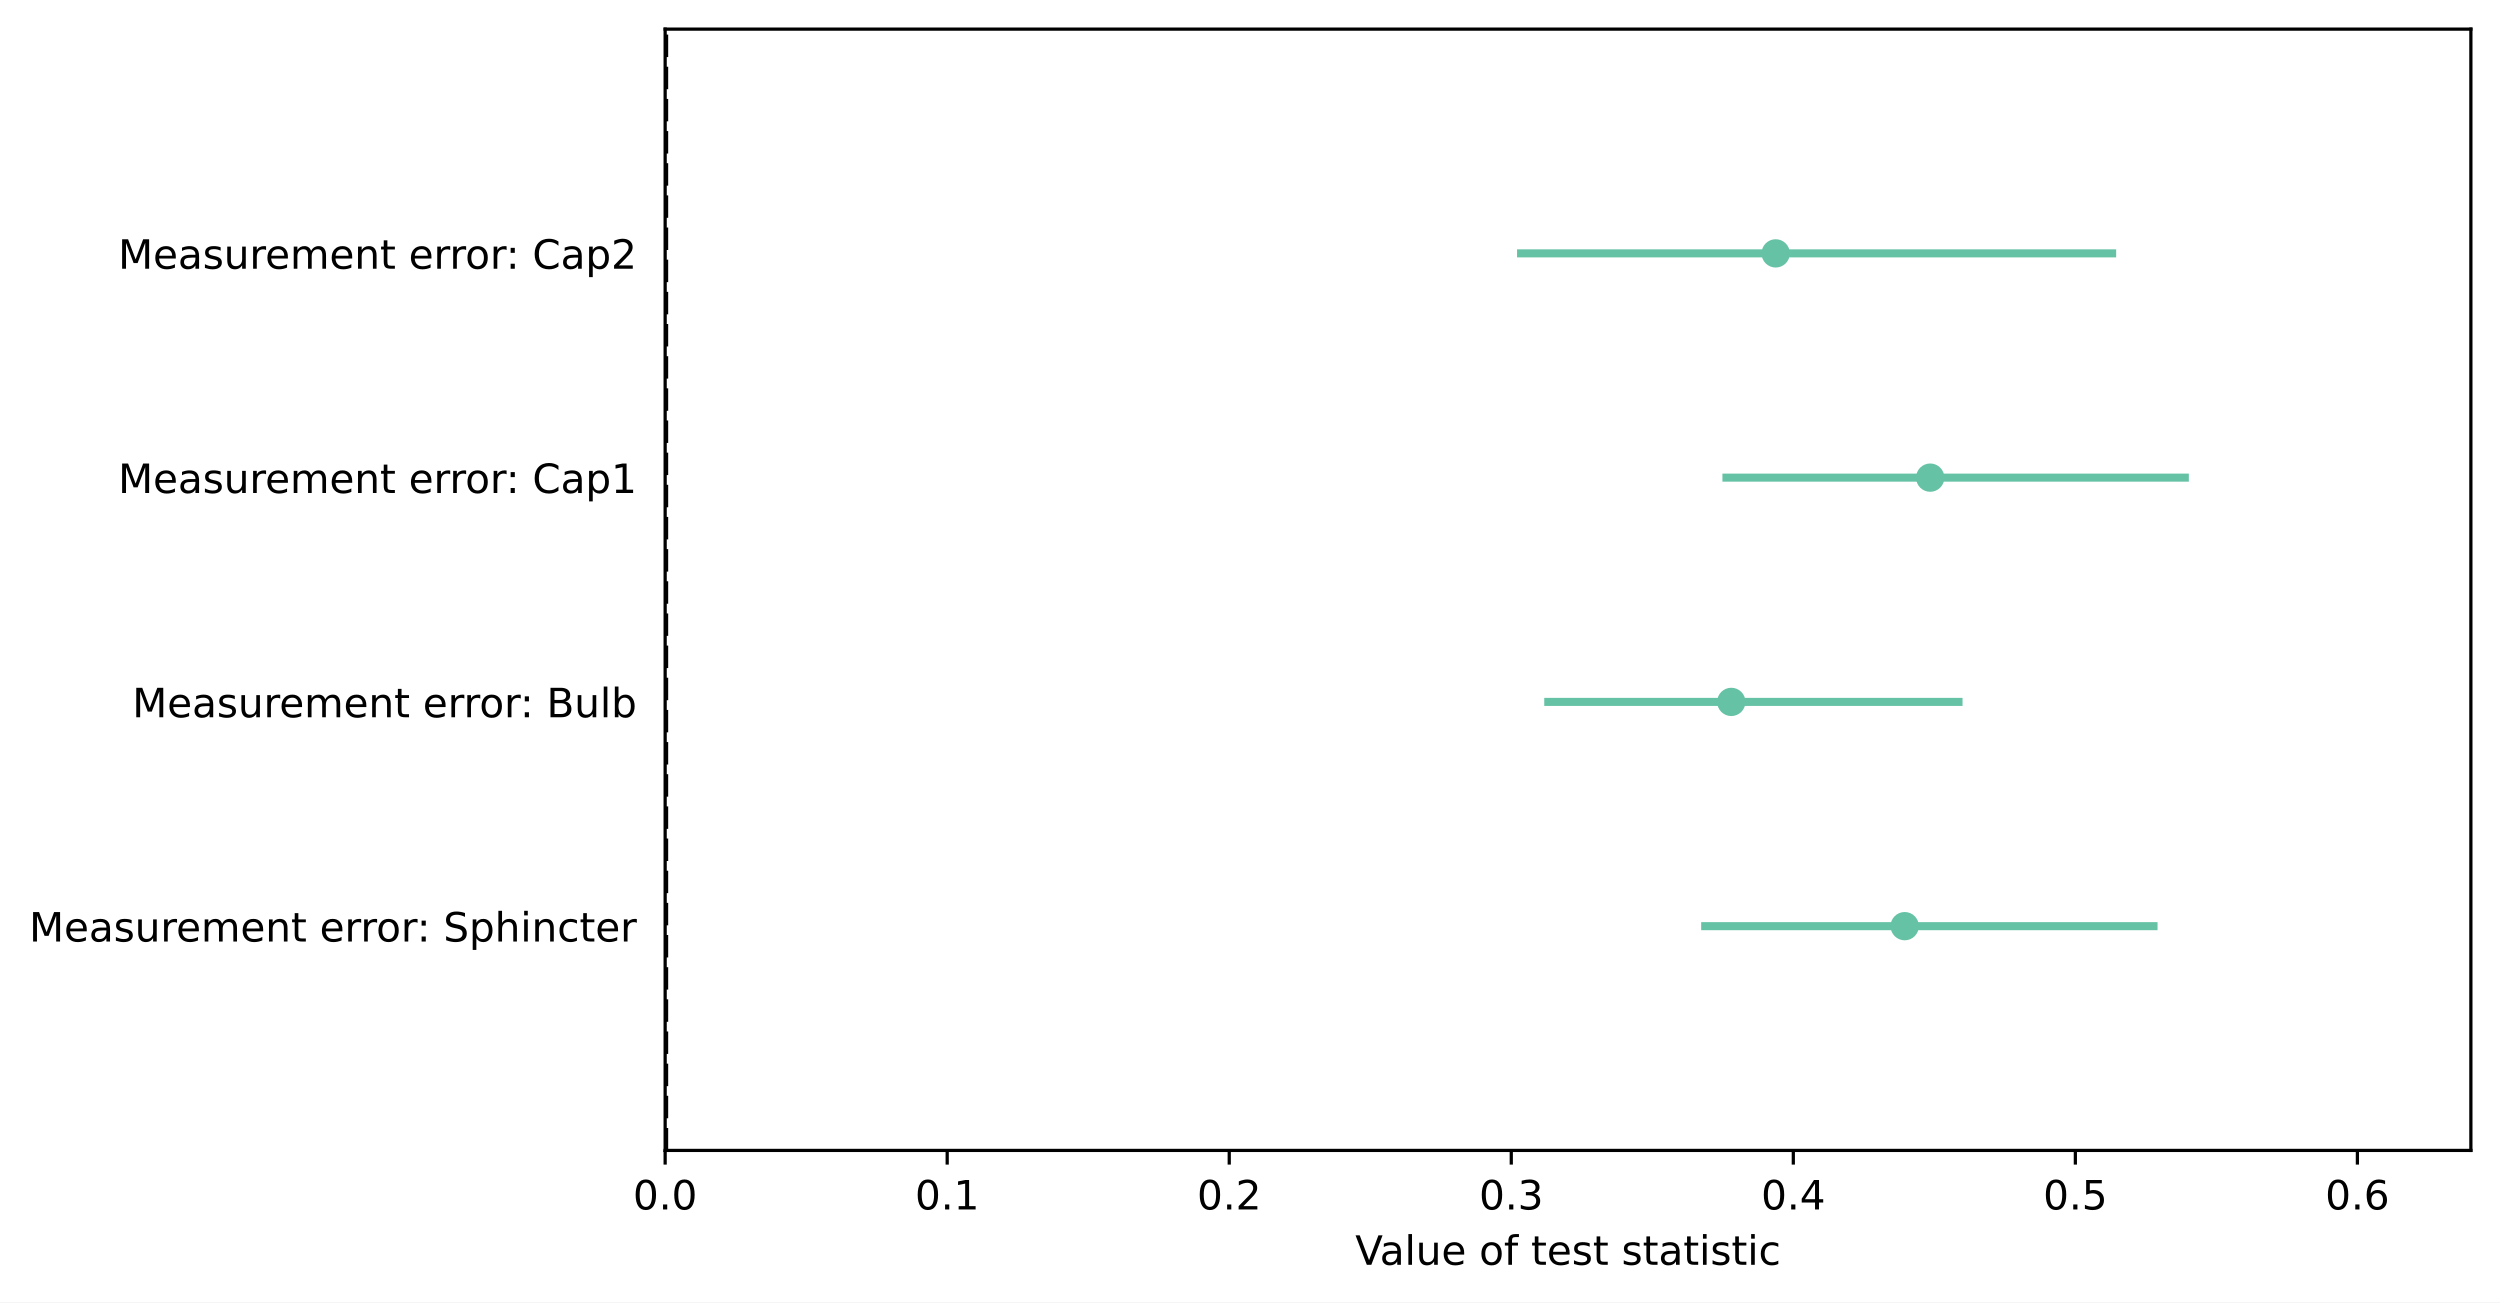
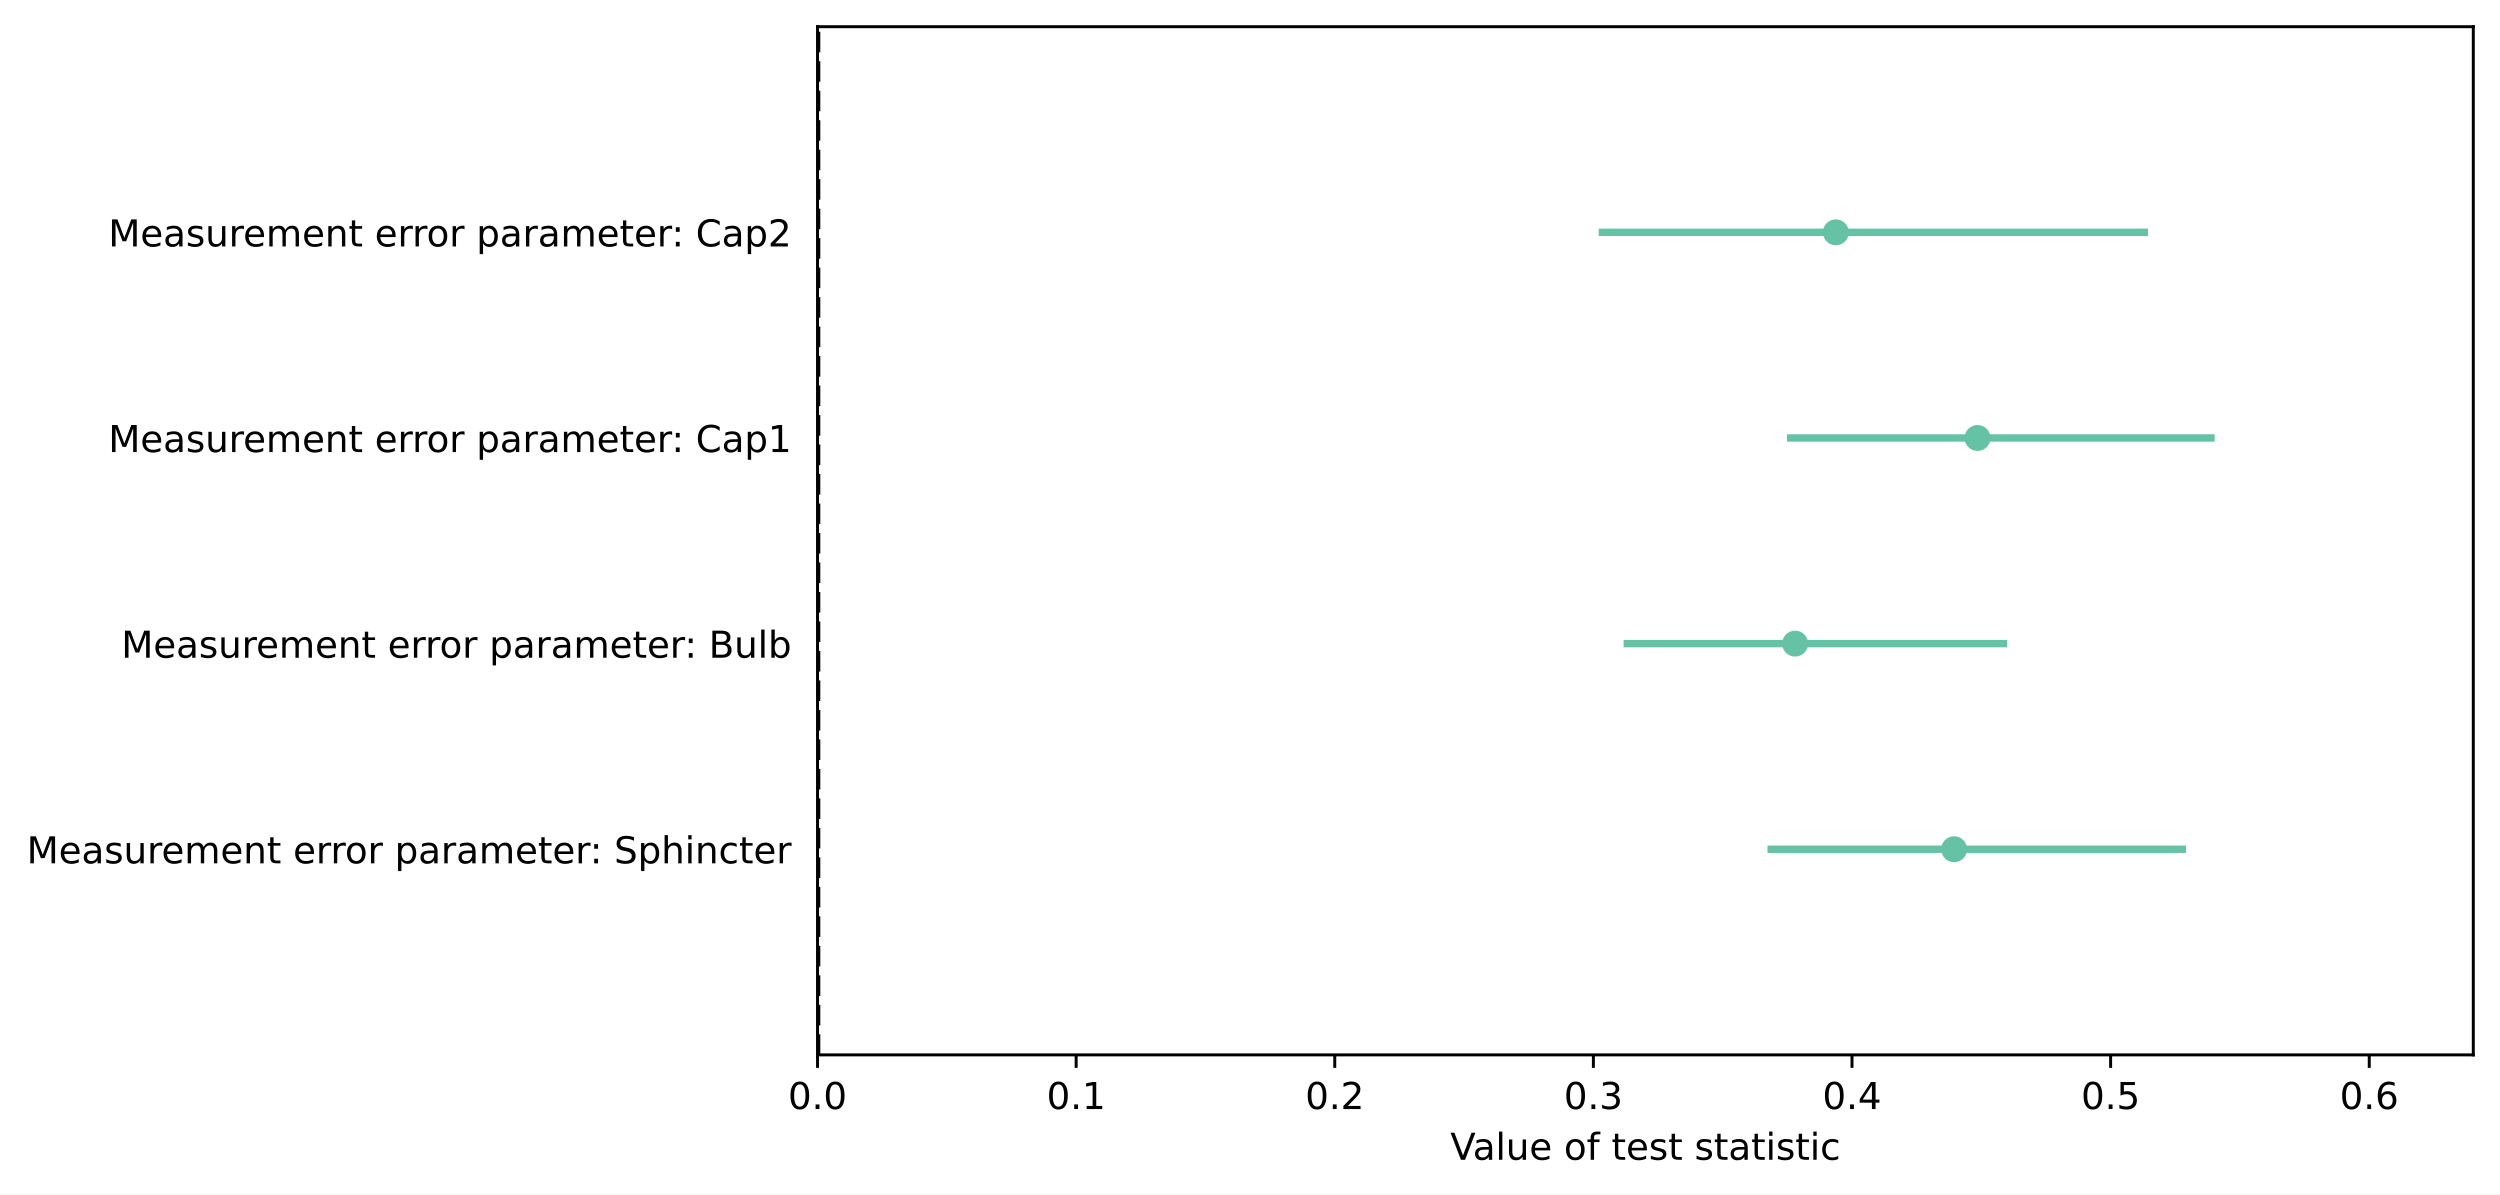
- <svg xmlns="http://www.w3.org/2000/svg" xmlns:xlink="http://www.w3.org/1999/xlink" width="618.034pt" height="321.956pt" viewBox="0 0 618.034 321.956" version="1.1">
+ <svg xmlns="http://www.w3.org/2000/svg" xmlns:xlink="http://www.w3.org/1999/xlink" width="674.006pt" height="321.956pt" viewBox="0 0 674.006 321.956" version="1.1">
  <defs>
    <style type="text/css">*{stroke-linejoin: round; stroke-linecap: butt}</style>
  </defs>
  <g id="figure_1">
    <g id="patch_1">
-       <path d="M 0 321.956  L 618.034 321.956  L 618.034 0  L 0 0  z " style="fill: #ffffff" />
+       <path d="M 0 321.956  L 674.006 321.956  L 674.006 0  L 0 0  z " style="fill: #ffffff" />
    </g>
    <g id="axes_1">
      <g id="patch_2">
-         <path d="M 164.434 284.4  L 610.834 284.4  L 610.834 7.2  L 164.434 7.2  z " style="fill: #ffffff" />
+         <path d="M 220.406 284.4  L 666.806 284.4  L 666.806 7.2  L 220.406 7.2  z " style="fill: #ffffff" />
      </g>
      <g id="matplotlib.axis_1">
        <g id="xtick_1">
          <g id="line2d_1">
            <defs>
-               <path id="m0a7118f2ca" d="M 0 0  L 0 3.5  " style="stroke: #000000; stroke-width: 0.8" />
+               <path id="m42e9b085f5" d="M 0 0  L 0 3.5  " style="stroke: #000000; stroke-width: 0.8" />
            </defs>
            <g>
-               <use xlink:href="#m0a7118f2ca" x="164.434" y="284.4" style="stroke: #000000; stroke-width: 0.8" />
+               <use xlink:href="#m42e9b085f5" x="220.406" y="284.4" style="stroke: #000000; stroke-width: 0.8" />
            </g>
          </g>
          <g id="text_1">
-             <g transform="translate(156.4828 298.9984) scale(0.1 -0.1)">
+             <g transform="translate(212.4547 298.9984) scale(0.1 -0.1)">
              <defs>
                <path id="DejaVuSans-30" d="M 2034 4250  Q 1547 4250 1301 3770  Q 1056 3291 1056 2328  Q 1056 1369 1301 889  Q 1547 409 2034 409  Q 2525 409 2770 889  Q 3016 1369 3016 2328  Q 3016 3291 2770 3770  Q 2525 4250 2034 4250  z M 2034 4750  Q 2819 4750 3233 4129  Q 3647 3509 3647 2328  Q 3647 1150 3233 529  Q 2819 -91 2034 -91  Q 1250 -91 836 529  Q 422 1150 422 2328  Q 422 3509 836 4129  Q 1250 4750 2034 4750  z " transform="scale(0.015625)" />
                <path id="DejaVuSans-2e" d="M 684 794  L 1344 794  L 1344 0  L 684 0  L 684 794  z " transform="scale(0.015625)" />
              </defs>
              <use xlink:href="#DejaVuSans-30" />
              <use xlink:href="#DejaVuSans-2e" x="63.623" />
              <use xlink:href="#DejaVuSans-30" x="95.41" />
            </g>
          </g>
        </g>
        <g id="xtick_2">
          <g id="line2d_2">
            <g>
-               <use xlink:href="#m0a7118f2ca" x="234.159" y="284.4" style="stroke: #000000; stroke-width: 0.8" />
+               <use xlink:href="#m42e9b085f5" x="290.131" y="284.4" style="stroke: #000000; stroke-width: 0.8" />
            </g>
          </g>
          <g id="text_2">
-             <g transform="translate(226.2071 298.9984) scale(0.1 -0.1)">
+             <g transform="translate(282.1789 298.9984) scale(0.1 -0.1)">
              <defs>
                <path id="DejaVuSans-31" d="M 794 531  L 1825 531  L 1825 4091  L 703 3866  L 703 4441  L 1819 4666  L 2450 4666  L 2450 531  L 3481 531  L 3481 0  L 794 0  L 794 531  z " transform="scale(0.015625)" />
              </defs>
              <use xlink:href="#DejaVuSans-30" />
              <use xlink:href="#DejaVuSans-2e" x="63.623" />
              <use xlink:href="#DejaVuSans-31" x="95.41" />
            </g>
          </g>
        </g>
        <g id="xtick_3">
          <g id="line2d_3">
            <g>
-               <use xlink:href="#m0a7118f2ca" x="303.883" y="284.4" style="stroke: #000000; stroke-width: 0.8" />
+               <use xlink:href="#m42e9b085f5" x="359.855" y="284.4" style="stroke: #000000; stroke-width: 0.8" />
            </g>
          </g>
          <g id="text_3">
-             <g transform="translate(295.9313 298.9984) scale(0.1 -0.1)">
+             <g transform="translate(351.9032 298.9984) scale(0.1 -0.1)">
              <defs>
                <path id="DejaVuSans-32" d="M 1228 531  L 3431 531  L 3431 0  L 469 0  L 469 531  Q 828 903 1448 1529  Q 2069 2156 2228 2338  Q 2531 2678 2651 2914  Q 2772 3150 2772 3378  Q 2772 3750 2511 3984  Q 2250 4219 1831 4219  Q 1534 4219 1204 4116  Q 875 4013 500 3803  L 500 4441  Q 881 4594 1212 4672  Q 1544 4750 1819 4750  Q 2544 4750 2975 4387  Q 3406 4025 3406 3419  Q 3406 3131 3298 2873  Q 3191 2616 2906 2266  Q 2828 2175 2409 1742  Q 1991 1309 1228 531  z " transform="scale(0.015625)" />
              </defs>
              <use xlink:href="#DejaVuSans-30" />
              <use xlink:href="#DejaVuSans-2e" x="63.623" />
              <use xlink:href="#DejaVuSans-32" x="95.41" />
            </g>
          </g>
        </g>
        <g id="xtick_4">
          <g id="line2d_4">
            <g>
-               <use xlink:href="#m0a7118f2ca" x="373.607" y="284.4" style="stroke: #000000; stroke-width: 0.8" />
+               <use xlink:href="#m42e9b085f5" x="429.579" y="284.4" style="stroke: #000000; stroke-width: 0.8" />
            </g>
          </g>
          <g id="text_4">
-             <g transform="translate(365.6556 298.9984) scale(0.1 -0.1)">
+             <g transform="translate(421.6275 298.9984) scale(0.1 -0.1)">
              <defs>
                <path id="DejaVuSans-33" d="M 2597 2516  Q 3050 2419 3304 2112  Q 3559 1806 3559 1356  Q 3559 666 3084 287  Q 2609 -91 1734 -91  Q 1441 -91 1130 -33  Q 819 25 488 141  L 488 750  Q 750 597 1062 519  Q 1375 441 1716 441  Q 2309 441 2620 675  Q 2931 909 2931 1356  Q 2931 1769 2642 2001  Q 2353 2234 1838 2234  L 1294 2234  L 1294 2753  L 1863 2753  Q 2328 2753 2575 2939  Q 2822 3125 2822 3475  Q 2822 3834 2567 4026  Q 2313 4219 1838 4219  Q 1578 4219 1281 4162  Q 984 4106 628 3988  L 628 4550  Q 988 4650 1302 4700  Q 1616 4750 1894 4750  Q 2613 4750 3031 4423  Q 3450 4097 3450 3541  Q 3450 3153 3228 2886  Q 3006 2619 2597 2516  z " transform="scale(0.015625)" />
              </defs>
              <use xlink:href="#DejaVuSans-30" />
              <use xlink:href="#DejaVuSans-2e" x="63.623" />
              <use xlink:href="#DejaVuSans-33" x="95.41" />
            </g>
          </g>
        </g>
        <g id="xtick_5">
          <g id="line2d_5">
            <g>
-               <use xlink:href="#m0a7118f2ca" x="443.331" y="284.4" style="stroke: #000000; stroke-width: 0.8" />
+               <use xlink:href="#m42e9b085f5" x="499.303" y="284.4" style="stroke: #000000; stroke-width: 0.8" />
            </g>
          </g>
          <g id="text_5">
-             <g transform="translate(435.3798 298.9984) scale(0.1 -0.1)">
+             <g transform="translate(491.3517 298.9984) scale(0.1 -0.1)">
              <defs>
                <path id="DejaVuSans-34" d="M 2419 4116  L 825 1625  L 2419 1625  L 2419 4116  z M 2253 4666  L 3047 4666  L 3047 1625  L 3713 1625  L 3713 1100  L 3047 1100  L 3047 0  L 2419 0  L 2419 1100  L 313 1100  L 313 1709  L 2253 4666  z " transform="scale(0.015625)" />
              </defs>
              <use xlink:href="#DejaVuSans-30" />
              <use xlink:href="#DejaVuSans-2e" x="63.623" />
              <use xlink:href="#DejaVuSans-34" x="95.41" />
            </g>
          </g>
        </g>
        <g id="xtick_6">
          <g id="line2d_6">
            <g>
-               <use xlink:href="#m0a7118f2ca" x="513.056" y="284.4" style="stroke: #000000; stroke-width: 0.8" />
+               <use xlink:href="#m42e9b085f5" x="569.028" y="284.4" style="stroke: #000000; stroke-width: 0.8" />
            </g>
          </g>
          <g id="text_6">
-             <g transform="translate(505.1041 298.9984) scale(0.1 -0.1)">
+             <g transform="translate(561.076 298.9984) scale(0.1 -0.1)">
              <defs>
                <path id="DejaVuSans-35" d="M 691 4666  L 3169 4666  L 3169 4134  L 1269 4134  L 1269 2991  Q 1406 3038 1543 3061  Q 1681 3084 1819 3084  Q 2600 3084 3056 2656  Q 3513 2228 3513 1497  Q 3513 744 3044 326  Q 2575 -91 1722 -91  Q 1428 -91 1123 -41  Q 819 9 494 109  L 494 744  Q 775 591 1075 516  Q 1375 441 1709 441  Q 2250 441 2565 725  Q 2881 1009 2881 1497  Q 2881 1984 2565 2268  Q 2250 2553 1709 2553  Q 1456 2553 1204 2497  Q 953 2441 691 2322  L 691 4666  z " transform="scale(0.015625)" />
              </defs>
              <use xlink:href="#DejaVuSans-30" />
              <use xlink:href="#DejaVuSans-2e" x="63.623" />
              <use xlink:href="#DejaVuSans-35" x="95.41" />
            </g>
          </g>
        </g>
        <g id="xtick_7">
          <g id="line2d_7">
            <g>
-               <use xlink:href="#m0a7118f2ca" x="582.78" y="284.4" style="stroke: #000000; stroke-width: 0.8" />
+               <use xlink:href="#m42e9b085f5" x="638.752" y="284.4" style="stroke: #000000; stroke-width: 0.8" />
            </g>
          </g>
          <g id="text_7">
-             <g transform="translate(574.8284 298.9984) scale(0.1 -0.1)">
+             <g transform="translate(630.8002 298.9984) scale(0.1 -0.1)">
              <defs>
                <path id="DejaVuSans-36" d="M 2113 2584  Q 1688 2584 1439 2293  Q 1191 2003 1191 1497  Q 1191 994 1439 701  Q 1688 409 2113 409  Q 2538 409 2786 701  Q 3034 994 3034 1497  Q 3034 2003 2786 2293  Q 2538 2584 2113 2584  z M 3366 4563  L 3366 3988  Q 3128 4100 2886 4159  Q 2644 4219 2406 4219  Q 1781 4219 1451 3797  Q 1122 3375 1075 2522  Q 1259 2794 1537 2939  Q 1816 3084 2150 3084  Q 2853 3084 3261 2657  Q 3669 2231 3669 1497  Q 3669 778 3244 343  Q 2819 -91 2113 -91  Q 1303 -91 875 529  Q 447 1150 447 2328  Q 447 3434 972 4092  Q 1497 4750 2381 4750  Q 2619 4750 2861 4703  Q 3103 4656 3366 4563  z " transform="scale(0.015625)" />
              </defs>
              <use xlink:href="#DejaVuSans-30" />
              <use xlink:href="#DejaVuSans-2e" x="63.623" />
              <use xlink:href="#DejaVuSans-36" x="95.41" />
            </g>
          </g>
        </g>
        <g id="text_8">
-           <g transform="translate(335.0336 312.6766) scale(0.1 -0.1)">
+           <g transform="translate(391.0055 312.6766) scale(0.1 -0.1)">
            <defs>
              <path id="DejaVuSans-56" d="M 1831 0  L 50 4666  L 709 4666  L 2188 738  L 3669 4666  L 4325 4666  L 2547 0  L 1831 0  z " transform="scale(0.015625)" />
              <path id="DejaVuSans-61" d="M 2194 1759  Q 1497 1759 1228 1600  Q 959 1441 959 1056  Q 959 750 1161 570  Q 1363 391 1709 391  Q 2188 391 2477 730  Q 2766 1069 2766 1631  L 2766 1759  L 2194 1759  z M 3341 1997  L 3341 0  L 2766 0  L 2766 531  Q 2569 213 2275 61  Q 1981 -91 1556 -91  Q 1019 -91 701 211  Q 384 513 384 1019  Q 384 1609 779 1909  Q 1175 2209 1959 2209  L 2766 2209  L 2766 2266  Q 2766 2663 2505 2880  Q 2244 3097 1772 3097  Q 1472 3097 1187 3025  Q 903 2953 641 2809  L 641 3341  Q 956 3463 1253 3523  Q 1550 3584 1831 3584  Q 2591 3584 2966 3190  Q 3341 2797 3341 1997  z " transform="scale(0.015625)" />
              <path id="DejaVuSans-6c" d="M 603 4863  L 1178 4863  L 1178 0  L 603 0  L 603 4863  z " transform="scale(0.015625)" />
              <path id="DejaVuSans-75" d="M 544 1381  L 544 3500  L 1119 3500  L 1119 1403  Q 1119 906 1312 657  Q 1506 409 1894 409  Q 2359 409 2629 706  Q 2900 1003 2900 1516  L 2900 3500  L 3475 3500  L 3475 0  L 2900 0  L 2900 538  Q 2691 219 2414 64  Q 2138 -91 1772 -91  Q 1169 -91 856 284  Q 544 659 544 1381  z M 1991 3584  L 1991 3584  z " transform="scale(0.015625)" />
              <path id="DejaVuSans-65" d="M 3597 1894  L 3597 1613  L 953 1613  Q 991 1019 1311 708  Q 1631 397 2203 397  Q 2534 397 2845 478  Q 3156 559 3463 722  L 3463 178  Q 3153 47 2828 -22  Q 2503 -91 2169 -91  Q 1331 -91 842 396  Q 353 884 353 1716  Q 353 2575 817 3079  Q 1281 3584 2069 3584  Q 2775 3584 3186 3129  Q 3597 2675 3597 1894  z M 3022 2063  Q 3016 2534 2758 2815  Q 2500 3097 2075 3097  Q 1594 3097 1305 2825  Q 1016 2553 972 2059  L 3022 2063  z " transform="scale(0.015625)" />
              <path id="DejaVuSans-20" transform="scale(0.015625)" />
              <path id="DejaVuSans-6f" d="M 1959 3097  Q 1497 3097 1228 2736  Q 959 2375 959 1747  Q 959 1119 1226 758  Q 1494 397 1959 397  Q 2419 397 2687 759  Q 2956 1122 2956 1747  Q 2956 2369 2687 2733  Q 2419 3097 1959 3097  z M 1959 3584  Q 2709 3584 3137 3096  Q 3566 2609 3566 1747  Q 3566 888 3137 398  Q 2709 -91 1959 -91  Q 1206 -91 779 398  Q 353 888 353 1747  Q 353 2609 779 3096  Q 1206 3584 1959 3584  z " transform="scale(0.015625)" />
              <path id="DejaVuSans-66" d="M 2375 4863  L 2375 4384  L 1825 4384  Q 1516 4384 1395 4259  Q 1275 4134 1275 3809  L 1275 3500  L 2222 3500  L 2222 3053  L 1275 3053  L 1275 0  L 697 0  L 697 3053  L 147 3053  L 147 3500  L 697 3500  L 697 3744  Q 697 4328 969 4595  Q 1241 4863 1831 4863  L 2375 4863  z " transform="scale(0.015625)" />
              <path id="DejaVuSans-74" d="M 1172 4494  L 1172 3500  L 2356 3500  L 2356 3053  L 1172 3053  L 1172 1153  Q 1172 725 1289 603  Q 1406 481 1766 481  L 2356 481  L 2356 0  L 1766 0  Q 1100 0 847 248  Q 594 497 594 1153  L 594 3053  L 172 3053  L 172 3500  L 594 3500  L 594 4494  L 1172 4494  z " transform="scale(0.015625)" />
              <path id="DejaVuSans-73" d="M 2834 3397  L 2834 2853  Q 2591 2978 2328 3040  Q 2066 3103 1784 3103  Q 1356 3103 1142 2972  Q 928 2841 928 2578  Q 928 2378 1081 2264  Q 1234 2150 1697 2047  L 1894 2003  Q 2506 1872 2764 1633  Q 3022 1394 3022 966  Q 3022 478 2636 193  Q 2250 -91 1575 -91  Q 1294 -91 989 -36  Q 684 19 347 128  L 347 722  Q 666 556 975 473  Q 1284 391 1588 391  Q 1994 391 2212 530  Q 2431 669 2431 922  Q 2431 1156 2273 1281  Q 2116 1406 1581 1522  L 1381 1569  Q 847 1681 609 1914  Q 372 2147 372 2553  Q 372 3047 722 3315  Q 1072 3584 1716 3584  Q 2034 3584 2315 3537  Q 2597 3491 2834 3397  z " transform="scale(0.015625)" />
              <path id="DejaVuSans-69" d="M 603 3500  L 1178 3500  L 1178 0  L 603 0  L 603 3500  z M 603 4863  L 1178 4863  L 1178 4134  L 603 4134  L 603 4863  z " transform="scale(0.015625)" />
              <path id="DejaVuSans-63" d="M 3122 3366  L 3122 2828  Q 2878 2963 2633 3030  Q 2388 3097 2138 3097  Q 1578 3097 1268 2742  Q 959 2388 959 1747  Q 959 1106 1268 751  Q 1578 397 2138 397  Q 2388 397 2633 464  Q 2878 531 3122 666  L 3122 134  Q 2881 22 2623 -34  Q 2366 -91 2075 -91  Q 1284 -91 818 406  Q 353 903 353 1747  Q 353 2603 823 3093  Q 1294 3584 2113 3584  Q 2378 3584 2631 3529  Q 2884 3475 3122 3366  z " transform="scale(0.015625)" />
            </defs>
            <use xlink:href="#DejaVuSans-56" />
            <use xlink:href="#DejaVuSans-61" x="60.658" />
            <use xlink:href="#DejaVuSans-6c" x="121.938" />
            <use xlink:href="#DejaVuSans-75" x="149.721" />
            <use xlink:href="#DejaVuSans-65" x="213.1" />
            <use xlink:href="#DejaVuSans-20" x="274.623" />
            <use xlink:href="#DejaVuSans-6f" x="306.41" />
            <use xlink:href="#DejaVuSans-66" x="367.592" />
            <use xlink:href="#DejaVuSans-20" x="402.797" />
            <use xlink:href="#DejaVuSans-74" x="434.584" />
            <use xlink:href="#DejaVuSans-65" x="473.793" />
            <use xlink:href="#DejaVuSans-73" x="535.316" />
            <use xlink:href="#DejaVuSans-74" x="587.416" />
            <use xlink:href="#DejaVuSans-20" x="626.625" />
            <use xlink:href="#DejaVuSans-73" x="658.412" />
            <use xlink:href="#DejaVuSans-74" x="710.512" />
            <use xlink:href="#DejaVuSans-61" x="749.721" />
            <use xlink:href="#DejaVuSans-74" x="811" />
            <use xlink:href="#DejaVuSans-69" x="850.209" />
            <use xlink:href="#DejaVuSans-73" x="877.992" />
            <use xlink:href="#DejaVuSans-74" x="930.092" />
            <use xlink:href="#DejaVuSans-69" x="969.301" />
            <use xlink:href="#DejaVuSans-63" x="997.084" />
          </g>
        </g>
      </g>
      <g id="matplotlib.axis_2">
        <g id="ytick_1" />
        <g id="ytick_2">
          <g id="text_9">
            <g transform="translate(7.2 232.7592) scale(0.1 -0.1)">
              <defs>
                <path id="DejaVuSans-4d" d="M 628 4666  L 1569 4666  L 2759 1491  L 3956 4666  L 4897 4666  L 4897 0  L 4281 0  L 4281 4097  L 3078 897  L 2444 897  L 1241 4097  L 1241 0  L 628 0  L 628 4666  z " transform="scale(0.015625)" />
                <path id="DejaVuSans-72" d="M 2631 2963  Q 2534 3019 2420 3045  Q 2306 3072 2169 3072  Q 1681 3072 1420 2755  Q 1159 2438 1159 1844  L 1159 0  L 581 0  L 581 3500  L 1159 3500  L 1159 2956  Q 1341 3275 1631 3429  Q 1922 3584 2338 3584  Q 2397 3584 2469 3576  Q 2541 3569 2628 3553  L 2631 2963  z " transform="scale(0.015625)" />
                <path id="DejaVuSans-6d" d="M 3328 2828  Q 3544 3216 3844 3400  Q 4144 3584 4550 3584  Q 5097 3584 5394 3201  Q 5691 2819 5691 2113  L 5691 0  L 5113 0  L 5113 2094  Q 5113 2597 4934 2840  Q 4756 3084 4391 3084  Q 3944 3084 3684 2787  Q 3425 2491 3425 1978  L 3425 0  L 2847 0  L 2847 2094  Q 2847 2600 2669 2842  Q 2491 3084 2119 3084  Q 1678 3084 1418 2786  Q 1159 2488 1159 1978  L 1159 0  L 581 0  L 581 3500  L 1159 3500  L 1159 2956  Q 1356 3278 1631 3431  Q 1906 3584 2284 3584  Q 2666 3584 2933 3390  Q 3200 3197 3328 2828  z " transform="scale(0.015625)" />
                <path id="DejaVuSans-6e" d="M 3513 2113  L 3513 0  L 2938 0  L 2938 2094  Q 2938 2591 2744 2837  Q 2550 3084 2163 3084  Q 1697 3084 1428 2787  Q 1159 2491 1159 1978  L 1159 0  L 581 0  L 581 3500  L 1159 3500  L 1159 2956  Q 1366 3272 1645 3428  Q 1925 3584 2291 3584  Q 2894 3584 3203 3211  Q 3513 2838 3513 2113  z " transform="scale(0.015625)" />
+                 <path id="DejaVuSans-70" d="M 1159 525  L 1159 -1331  L 581 -1331  L 581 3500  L 1159 3500  L 1159 2969  Q 1341 3281 1617 3432  Q 1894 3584 2278 3584  Q 2916 3584 3314 3078  Q 3713 2572 3713 1747  Q 3713 922 3314 415  Q 2916 -91 2278 -91  Q 1894 -91 1617 61  Q 1341 213 1159 525  z M 3116 1747  Q 3116 2381 2855 2742  Q 2594 3103 2138 3103  Q 1681 3103 1420 2742  Q 1159 2381 1159 1747  Q 1159 1113 1420 752  Q 1681 391 2138 391  Q 2594 391 2855 752  Q 3116 1113 3116 1747  z " transform="scale(0.015625)" />
                <path id="DejaVuSans-3a" d="M 750 794  L 1409 794  L 1409 0  L 750 0  L 750 794  z M 750 3309  L 1409 3309  L 1409 2516  L 750 2516  L 750 3309  z " transform="scale(0.015625)" />
                <path id="DejaVuSans-53" d="M 3425 4513  L 3425 3897  Q 3066 4069 2747 4153  Q 2428 4238 2131 4238  Q 1616 4238 1336 4038  Q 1056 3838 1056 3469  Q 1056 3159 1242 3001  Q 1428 2844 1947 2747  L 2328 2669  Q 3034 2534 3370 2195  Q 3706 1856 3706 1288  Q 3706 609 3251 259  Q 2797 -91 1919 -91  Q 1588 -91 1214 -16  Q 841 59 441 206  L 441 856  Q 825 641 1194 531  Q 1563 422 1919 422  Q 2459 422 2753 634  Q 3047 847 3047 1241  Q 3047 1584 2836 1778  Q 2625 1972 2144 2069  L 1759 2144  Q 1053 2284 737 2584  Q 422 2884 422 3419  Q 422 4038 858 4394  Q 1294 4750 2059 4750  Q 2388 4750 2728 4690  Q 3069 4631 3425 4513  z " transform="scale(0.015625)" />
-                 <path id="DejaVuSans-70" d="M 1159 525  L 1159 -1331  L 581 -1331  L 581 3500  L 1159 3500  L 1159 2969  Q 1341 3281 1617 3432  Q 1894 3584 2278 3584  Q 2916 3584 3314 3078  Q 3713 2572 3713 1747  Q 3713 922 3314 415  Q 2916 -91 2278 -91  Q 1894 -91 1617 61  Q 1341 213 1159 525  z M 3116 1747  Q 3116 2381 2855 2742  Q 2594 3103 2138 3103  Q 1681 3103 1420 2742  Q 1159 2381 1159 1747  Q 1159 1113 1420 752  Q 1681 391 2138 391  Q 2594 391 2855 752  Q 3116 1113 3116 1747  z " transform="scale(0.015625)" />
                <path id="DejaVuSans-68" d="M 3513 2113  L 3513 0  L 2938 0  L 2938 2094  Q 2938 2591 2744 2837  Q 2550 3084 2163 3084  Q 1697 3084 1428 2787  Q 1159 2491 1159 1978  L 1159 0  L 581 0  L 581 4863  L 1159 4863  L 1159 2956  Q 1366 3272 1645 3428  Q 1925 3584 2291 3584  Q 2894 3584 3203 3211  Q 3513 2838 3513 2113  z " transform="scale(0.015625)" />
              </defs>
              <use xlink:href="#DejaVuSans-4d" />
              <use xlink:href="#DejaVuSans-65" x="86.279" />
              <use xlink:href="#DejaVuSans-61" x="147.803" />
              <use xlink:href="#DejaVuSans-73" x="209.082" />
              <use xlink:href="#DejaVuSans-75" x="261.182" />
              <use xlink:href="#DejaVuSans-72" x="324.561" />
              <use xlink:href="#DejaVuSans-65" x="363.424" />
              <use xlink:href="#DejaVuSans-6d" x="424.947" />
              <use xlink:href="#DejaVuSans-65" x="522.359" />
              <use xlink:href="#DejaVuSans-6e" x="583.883" />
              <use xlink:href="#DejaVuSans-74" x="647.262" />
              <use xlink:href="#DejaVuSans-20" x="686.471" />
              <use xlink:href="#DejaVuSans-65" x="718.258" />
              <use xlink:href="#DejaVuSans-72" x="779.781" />
              <use xlink:href="#DejaVuSans-72" x="819.145" />
              <use xlink:href="#DejaVuSans-6f" x="858.008" />
              <use xlink:href="#DejaVuSans-72" x="919.189" />
-               <use xlink:href="#DejaVuSans-3a" x="958.553" />
-               <use xlink:href="#DejaVuSans-20" x="992.244" />
-               <use xlink:href="#DejaVuSans-53" x="1024.031" />
-               <use xlink:href="#DejaVuSans-70" x="1087.508" />
-               <use xlink:href="#DejaVuSans-68" x="1150.984" />
-               <use xlink:href="#DejaVuSans-69" x="1214.363" />
-               <use xlink:href="#DejaVuSans-6e" x="1242.146" />
-               <use xlink:href="#DejaVuSans-63" x="1305.525" />
-               <use xlink:href="#DejaVuSans-74" x="1360.506" />
-               <use xlink:href="#DejaVuSans-65" x="1399.715" />
-               <use xlink:href="#DejaVuSans-72" x="1461.238" />
+               <use xlink:href="#DejaVuSans-20" x="960.303" />
+               <use xlink:href="#DejaVuSans-70" x="992.09" />
+               <use xlink:href="#DejaVuSans-61" x="1055.566" />
+               <use xlink:href="#DejaVuSans-72" x="1116.846" />
+               <use xlink:href="#DejaVuSans-61" x="1157.959" />
+               <use xlink:href="#DejaVuSans-6d" x="1219.238" />
+               <use xlink:href="#DejaVuSans-65" x="1316.65" />
+               <use xlink:href="#DejaVuSans-74" x="1378.174" />
+               <use xlink:href="#DejaVuSans-65" x="1417.383" />
+               <use xlink:href="#DejaVuSans-72" x="1478.906" />
+               <use xlink:href="#DejaVuSans-3a" x="1518.27" />
+               <use xlink:href="#DejaVuSans-20" x="1551.961" />
+               <use xlink:href="#DejaVuSans-53" x="1583.748" />
+               <use xlink:href="#DejaVuSans-70" x="1647.225" />
+               <use xlink:href="#DejaVuSans-68" x="1710.701" />
+               <use xlink:href="#DejaVuSans-69" x="1774.08" />
+               <use xlink:href="#DejaVuSans-6e" x="1801.863" />
+               <use xlink:href="#DejaVuSans-63" x="1865.242" />
+               <use xlink:href="#DejaVuSans-74" x="1920.223" />
+               <use xlink:href="#DejaVuSans-65" x="1959.432" />
+               <use xlink:href="#DejaVuSans-72" x="2020.955" />
            </g>
          </g>
        </g>
        <g id="ytick_3">
          <g id="text_10">
            <g transform="translate(32.70781 177.3192) scale(0.1 -0.1)">
              <defs>
                <path id="DejaVuSans-42" d="M 1259 2228  L 1259 519  L 2272 519  Q 2781 519 3026 730  Q 3272 941 3272 1375  Q 3272 1813 3026 2020  Q 2781 2228 2272 2228  L 1259 2228  z M 1259 4147  L 1259 2741  L 2194 2741  Q 2656 2741 2882 2914  Q 3109 3088 3109 3444  Q 3109 3797 2882 3972  Q 2656 4147 2194 4147  L 1259 4147  z M 628 4666  L 2241 4666  Q 2963 4666 3353 4366  Q 3744 4066 3744 3513  Q 3744 3084 3544 2831  Q 3344 2578 2956 2516  Q 3422 2416 3680 2098  Q 3938 1781 3938 1306  Q 3938 681 3513 340  Q 3088 0 2303 0  L 628 0  L 628 4666  z " transform="scale(0.015625)" />
                <path id="DejaVuSans-62" d="M 3116 1747  Q 3116 2381 2855 2742  Q 2594 3103 2138 3103  Q 1681 3103 1420 2742  Q 1159 2381 1159 1747  Q 1159 1113 1420 752  Q 1681 391 2138 391  Q 2594 391 2855 752  Q 3116 1113 3116 1747  z M 1159 2969  Q 1341 3281 1617 3432  Q 1894 3584 2278 3584  Q 2916 3584 3314 3078  Q 3713 2572 3713 1747  Q 3713 922 3314 415  Q 2916 -91 2278 -91  Q 1894 -91 1617 61  Q 1341 213 1159 525  L 1159 0  L 581 0  L 581 4863  L 1159 4863  L 1159 2969  z " transform="scale(0.015625)" />
              </defs>
              <use xlink:href="#DejaVuSans-4d" />
              <use xlink:href="#DejaVuSans-65" x="86.279" />
              <use xlink:href="#DejaVuSans-61" x="147.803" />
              <use xlink:href="#DejaVuSans-73" x="209.082" />
              <use xlink:href="#DejaVuSans-75" x="261.182" />
              <use xlink:href="#DejaVuSans-72" x="324.561" />
              <use xlink:href="#DejaVuSans-65" x="363.424" />
              <use xlink:href="#DejaVuSans-6d" x="424.947" />
              <use xlink:href="#DejaVuSans-65" x="522.359" />
              <use xlink:href="#DejaVuSans-6e" x="583.883" />
              <use xlink:href="#DejaVuSans-74" x="647.262" />
              <use xlink:href="#DejaVuSans-20" x="686.471" />
              <use xlink:href="#DejaVuSans-65" x="718.258" />
              <use xlink:href="#DejaVuSans-72" x="779.781" />
              <use xlink:href="#DejaVuSans-72" x="819.145" />
              <use xlink:href="#DejaVuSans-6f" x="858.008" />
              <use xlink:href="#DejaVuSans-72" x="919.189" />
-               <use xlink:href="#DejaVuSans-3a" x="958.553" />
-               <use xlink:href="#DejaVuSans-20" x="992.244" />
-               <use xlink:href="#DejaVuSans-42" x="1024.031" />
-               <use xlink:href="#DejaVuSans-75" x="1092.635" />
-               <use xlink:href="#DejaVuSans-6c" x="1156.014" />
-               <use xlink:href="#DejaVuSans-62" x="1183.797" />
+               <use xlink:href="#DejaVuSans-20" x="960.303" />
+               <use xlink:href="#DejaVuSans-70" x="992.09" />
+               <use xlink:href="#DejaVuSans-61" x="1055.566" />
+               <use xlink:href="#DejaVuSans-72" x="1116.846" />
+               <use xlink:href="#DejaVuSans-61" x="1157.959" />
+               <use xlink:href="#DejaVuSans-6d" x="1219.238" />
+               <use xlink:href="#DejaVuSans-65" x="1316.65" />
+               <use xlink:href="#DejaVuSans-74" x="1378.174" />
+               <use xlink:href="#DejaVuSans-65" x="1417.383" />
+               <use xlink:href="#DejaVuSans-72" x="1478.906" />
+               <use xlink:href="#DejaVuSans-3a" x="1518.27" />
+               <use xlink:href="#DejaVuSans-20" x="1551.961" />
+               <use xlink:href="#DejaVuSans-42" x="1583.748" />
+               <use xlink:href="#DejaVuSans-75" x="1652.352" />
+               <use xlink:href="#DejaVuSans-6c" x="1715.73" />
+               <use xlink:href="#DejaVuSans-62" x="1743.514" />
            </g>
          </g>
        </g>
        <g id="ytick_4">
          <g id="text_11">
            <g transform="translate(29.21094 121.8792) scale(0.1 -0.1)">
              <defs>
                <path id="DejaVuSans-43" d="M 4122 4306  L 4122 3641  Q 3803 3938 3442 4084  Q 3081 4231 2675 4231  Q 1875 4231 1450 3742  Q 1025 3253 1025 2328  Q 1025 1406 1450 917  Q 1875 428 2675 428  Q 3081 428 3442 575  Q 3803 722 4122 1019  L 4122 359  Q 3791 134 3420 21  Q 3050 -91 2638 -91  Q 1578 -91 968 557  Q 359 1206 359 2328  Q 359 3453 968 4101  Q 1578 4750 2638 4750  Q 3056 4750 3426 4639  Q 3797 4528 4122 4306  z " transform="scale(0.015625)" />
              </defs>
              <use xlink:href="#DejaVuSans-4d" />
              <use xlink:href="#DejaVuSans-65" x="86.279" />
              <use xlink:href="#DejaVuSans-61" x="147.803" />
              <use xlink:href="#DejaVuSans-73" x="209.082" />
              <use xlink:href="#DejaVuSans-75" x="261.182" />
              <use xlink:href="#DejaVuSans-72" x="324.561" />
              <use xlink:href="#DejaVuSans-65" x="363.424" />
              <use xlink:href="#DejaVuSans-6d" x="424.947" />
              <use xlink:href="#DejaVuSans-65" x="522.359" />
              <use xlink:href="#DejaVuSans-6e" x="583.883" />
              <use xlink:href="#DejaVuSans-74" x="647.262" />
              <use xlink:href="#DejaVuSans-20" x="686.471" />
              <use xlink:href="#DejaVuSans-65" x="718.258" />
              <use xlink:href="#DejaVuSans-72" x="779.781" />
              <use xlink:href="#DejaVuSans-72" x="819.145" />
              <use xlink:href="#DejaVuSans-6f" x="858.008" />
              <use xlink:href="#DejaVuSans-72" x="919.189" />
-               <use xlink:href="#DejaVuSans-3a" x="958.553" />
-               <use xlink:href="#DejaVuSans-20" x="992.244" />
-               <use xlink:href="#DejaVuSans-43" x="1024.031" />
-               <use xlink:href="#DejaVuSans-61" x="1093.855" />
-               <use xlink:href="#DejaVuSans-70" x="1155.135" />
-               <use xlink:href="#DejaVuSans-31" x="1218.611" />
+               <use xlink:href="#DejaVuSans-20" x="960.303" />
+               <use xlink:href="#DejaVuSans-70" x="992.09" />
+               <use xlink:href="#DejaVuSans-61" x="1055.566" />
+               <use xlink:href="#DejaVuSans-72" x="1116.846" />
+               <use xlink:href="#DejaVuSans-61" x="1157.959" />
+               <use xlink:href="#DejaVuSans-6d" x="1219.238" />
+               <use xlink:href="#DejaVuSans-65" x="1316.65" />
+               <use xlink:href="#DejaVuSans-74" x="1378.174" />
+               <use xlink:href="#DejaVuSans-65" x="1417.383" />
+               <use xlink:href="#DejaVuSans-72" x="1478.906" />
+               <use xlink:href="#DejaVuSans-3a" x="1518.27" />
+               <use xlink:href="#DejaVuSans-20" x="1551.961" />
+               <use xlink:href="#DejaVuSans-43" x="1583.748" />
+               <use xlink:href="#DejaVuSans-61" x="1653.572" />
+               <use xlink:href="#DejaVuSans-70" x="1714.852" />
+               <use xlink:href="#DejaVuSans-31" x="1778.328" />
            </g>
          </g>
        </g>
        <g id="ytick_5">
          <g id="text_12">
            <g transform="translate(29.21094 66.43922) scale(0.1 -0.1)">
              <use xlink:href="#DejaVuSans-4d" />
              <use xlink:href="#DejaVuSans-65" x="86.279" />
              <use xlink:href="#DejaVuSans-61" x="147.803" />
              <use xlink:href="#DejaVuSans-73" x="209.082" />
              <use xlink:href="#DejaVuSans-75" x="261.182" />
              <use xlink:href="#DejaVuSans-72" x="324.561" />
              <use xlink:href="#DejaVuSans-65" x="363.424" />
              <use xlink:href="#DejaVuSans-6d" x="424.947" />
              <use xlink:href="#DejaVuSans-65" x="522.359" />
              <use xlink:href="#DejaVuSans-6e" x="583.883" />
              <use xlink:href="#DejaVuSans-74" x="647.262" />
              <use xlink:href="#DejaVuSans-20" x="686.471" />
              <use xlink:href="#DejaVuSans-65" x="718.258" />
              <use xlink:href="#DejaVuSans-72" x="779.781" />
              <use xlink:href="#DejaVuSans-72" x="819.145" />
              <use xlink:href="#DejaVuSans-6f" x="858.008" />
              <use xlink:href="#DejaVuSans-72" x="919.189" />
-               <use xlink:href="#DejaVuSans-3a" x="958.553" />
-               <use xlink:href="#DejaVuSans-20" x="992.244" />
-               <use xlink:href="#DejaVuSans-43" x="1024.031" />
-               <use xlink:href="#DejaVuSans-61" x="1093.855" />
-               <use xlink:href="#DejaVuSans-70" x="1155.135" />
-               <use xlink:href="#DejaVuSans-32" x="1218.611" />
+               <use xlink:href="#DejaVuSans-20" x="960.303" />
+               <use xlink:href="#DejaVuSans-70" x="992.09" />
+               <use xlink:href="#DejaVuSans-61" x="1055.566" />
+               <use xlink:href="#DejaVuSans-72" x="1116.846" />
+               <use xlink:href="#DejaVuSans-61" x="1157.959" />
+               <use xlink:href="#DejaVuSans-6d" x="1219.238" />
+               <use xlink:href="#DejaVuSans-65" x="1316.65" />
+               <use xlink:href="#DejaVuSans-74" x="1378.174" />
+               <use xlink:href="#DejaVuSans-65" x="1417.383" />
+               <use xlink:href="#DejaVuSans-72" x="1478.906" />
+               <use xlink:href="#DejaVuSans-3a" x="1518.27" />
+               <use xlink:href="#DejaVuSans-20" x="1551.961" />
+               <use xlink:href="#DejaVuSans-43" x="1583.748" />
+               <use xlink:href="#DejaVuSans-61" x="1653.572" />
+               <use xlink:href="#DejaVuSans-70" x="1714.852" />
+               <use xlink:href="#DejaVuSans-32" x="1778.328" />
            </g>
          </g>
        </g>
        <g id="ytick_6" />
      </g>
      <g id="LineCollection_1">
-         <path d="M 420.551 228.96  L 533.376 228.96  " clip-path="url(#pb472e79d43)" style="fill: none; stroke: #66c2a5; stroke-width: 2" />
+         <path d="M 476.523 228.96  L 589.348 228.96  " clip-path="url(#p3fe0124564)" style="fill: none; stroke: #66c2a5; stroke-width: 2" />
      </g>
      <g id="line2d_8">
-         <path d="M 470.867 228.96  " clip-path="url(#pb472e79d43)" style="fill: none; stroke: #66c2a5; stroke-width: 1.5; stroke-linecap: square" />
+         <path d="M 526.838 228.96  " clip-path="url(#p3fe0124564)" style="fill: none; stroke: #66c2a5; stroke-width: 1.5; stroke-linecap: square" />
        <defs>
-           <path id="mdae80feffd" d="M 0 3  C 0.796 3 1.559 2.684 2.121 2.121  C 2.684 1.559 3 0.796 3 0  C 3 -0.796 2.684 -1.559 2.121 -2.121  C 1.559 -2.684 0.796 -3 0 -3  C -0.796 -3 -1.559 -2.684 -2.121 -2.121  C -2.684 -1.559 -3 -0.796 -3 0  C -3 0.796 -2.684 1.559 -2.121 2.121  C -1.559 2.684 -0.796 3 0 3  z " style="stroke: #66c2a5" />
+           <path id="m712793fb95" d="M 0 3  C 0.796 3 1.559 2.684 2.121 2.121  C 2.684 1.559 3 0.796 3 0  C 3 -0.796 2.684 -1.559 2.121 -2.121  C 1.559 -2.684 0.796 -3 0 -3  C -0.796 -3 -1.559 -2.684 -2.121 -2.121  C -2.684 -1.559 -3 -0.796 -3 0  C -3 0.796 -2.684 1.559 -2.121 2.121  C -1.559 2.684 -0.796 3 0 3  z " style="stroke: #66c2a5" />
        </defs>
-         <g clip-path="url(#pb472e79d43)">
-           <use xlink:href="#mdae80feffd" x="470.867" y="228.96" style="fill: #66c2a5; stroke: #66c2a5" />
+         <g clip-path="url(#p3fe0124564)">
+           <use xlink:href="#m712793fb95" x="526.838" y="228.96" style="fill: #66c2a5; stroke: #66c2a5" />
        </g>
      </g>
      <g id="LineCollection_2">
-         <path d="M 381.757 173.52  L 485.166 173.52  " clip-path="url(#pb472e79d43)" style="fill: none; stroke: #66c2a5; stroke-width: 2" />
+         <path d="M 437.728 173.52  L 541.138 173.52  " clip-path="url(#p3fe0124564)" style="fill: none; stroke: #66c2a5; stroke-width: 2" />
      </g>
      <g id="line2d_9">
-         <path d="M 427.999 173.52  " clip-path="url(#pb472e79d43)" style="fill: none; stroke: #66c2a5; stroke-width: 1.5; stroke-linecap: square" />
-         <g clip-path="url(#pb472e79d43)">
-           <use xlink:href="#mdae80feffd" x="427.999" y="173.52" style="fill: #66c2a5; stroke: #66c2a5" />
+         <path d="M 483.97 173.52  " clip-path="url(#p3fe0124564)" style="fill: none; stroke: #66c2a5; stroke-width: 1.5; stroke-linecap: square" />
+         <g clip-path="url(#p3fe0124564)">
+           <use xlink:href="#m712793fb95" x="483.97" y="173.52" style="fill: #66c2a5; stroke: #66c2a5" />
        </g>
      </g>
      <g id="LineCollection_3">
-         <path d="M 425.807 118.08  L 541.11 118.08  " clip-path="url(#pb472e79d43)" style="fill: none; stroke: #66c2a5; stroke-width: 2" />
+         <path d="M 481.779 118.08  L 597.082 118.08  " clip-path="url(#p3fe0124564)" style="fill: none; stroke: #66c2a5; stroke-width: 2" />
      </g>
      <g id="line2d_10">
-         <path d="M 477.173 118.08  " clip-path="url(#pb472e79d43)" style="fill: none; stroke: #66c2a5; stroke-width: 1.5; stroke-linecap: square" />
-         <g clip-path="url(#pb472e79d43)">
-           <use xlink:href="#mdae80feffd" x="477.173" y="118.08" style="fill: #66c2a5; stroke: #66c2a5" />
+         <path d="M 533.145 118.08  " clip-path="url(#p3fe0124564)" style="fill: none; stroke: #66c2a5; stroke-width: 1.5; stroke-linecap: square" />
+         <g clip-path="url(#p3fe0124564)">
+           <use xlink:href="#m712793fb95" x="533.145" y="118.08" style="fill: #66c2a5; stroke: #66c2a5" />
        </g>
      </g>
      <g id="LineCollection_4">
-         <path d="M 375.037 62.64  L 523.145 62.64  " clip-path="url(#pb472e79d43)" style="fill: none; stroke: #66c2a5; stroke-width: 2" />
+         <path d="M 431.009 62.64  L 579.117 62.64  " clip-path="url(#p3fe0124564)" style="fill: none; stroke: #66c2a5; stroke-width: 2" />
      </g>
      <g id="line2d_11">
-         <path d="M 438.974 62.64  " clip-path="url(#pb472e79d43)" style="fill: none; stroke: #66c2a5; stroke-width: 1.5; stroke-linecap: square" />
-         <g clip-path="url(#pb472e79d43)">
-           <use xlink:href="#mdae80feffd" x="438.974" y="62.64" style="fill: #66c2a5; stroke: #66c2a5" />
+         <path d="M 494.946 62.64  " clip-path="url(#p3fe0124564)" style="fill: none; stroke: #66c2a5; stroke-width: 1.5; stroke-linecap: square" />
+         <g clip-path="url(#p3fe0124564)">
+           <use xlink:href="#m712793fb95" x="494.946" y="62.64" style="fill: #66c2a5; stroke: #66c2a5" />
        </g>
      </g>
      <g id="line2d_12">
-         <path d="M 164.434 284.4  L 164.434 7.2  " clip-path="url(#pb472e79d43)" style="fill: none; stroke-dasharray: 5.55,2.4; stroke-dashoffset: 0; stroke: #000000; stroke-width: 1.5" />
+         <path d="M 220.406 284.4  L 220.406 7.2  " clip-path="url(#p3fe0124564)" style="fill: none; stroke-dasharray: 5.55,2.4; stroke-dashoffset: 0; stroke: #000000; stroke-width: 1.5" />
      </g>
      <g id="patch_3">
-         <path d="M 164.434 284.4  L 164.434 7.2  " style="fill: none; stroke: #000000; stroke-width: 0.8; stroke-linejoin: miter; stroke-linecap: square" />
+         <path d="M 220.406 284.4  L 220.406 7.2  " style="fill: none; stroke: #000000; stroke-width: 0.8; stroke-linejoin: miter; stroke-linecap: square" />
      </g>
      <g id="patch_4">
-         <path d="M 610.834 284.4  L 610.834 7.2  " style="fill: none; stroke: #000000; stroke-width: 0.8; stroke-linejoin: miter; stroke-linecap: square" />
+         <path d="M 666.806 284.4  L 666.806 7.2  " style="fill: none; stroke: #000000; stroke-width: 0.8; stroke-linejoin: miter; stroke-linecap: square" />
      </g>
      <g id="patch_5">
-         <path d="M 164.434 284.4  L 610.834 284.4  " style="fill: none; stroke: #000000; stroke-width: 0.8; stroke-linejoin: miter; stroke-linecap: square" />
+         <path d="M 220.406 284.4  L 666.806 284.4  " style="fill: none; stroke: #000000; stroke-width: 0.8; stroke-linejoin: miter; stroke-linecap: square" />
      </g>
      <g id="patch_6">
-         <path d="M 164.434 7.2  L 610.834 7.2  " style="fill: none; stroke: #000000; stroke-width: 0.8; stroke-linejoin: miter; stroke-linecap: square" />
+         <path d="M 220.406 7.2  L 666.806 7.2  " style="fill: none; stroke: #000000; stroke-width: 0.8; stroke-linejoin: miter; stroke-linecap: square" />
      </g>
    </g>
  </g>
  <defs>
-     <clipPath id="pb472e79d43">
-       <rect x="164.434" y="7.2" width="446.4" height="277.2" />
+     <clipPath id="p3fe0124564">
+       <rect x="220.406" y="7.2" width="446.4" height="277.2" />
    </clipPath>
  </defs>
</svg>
